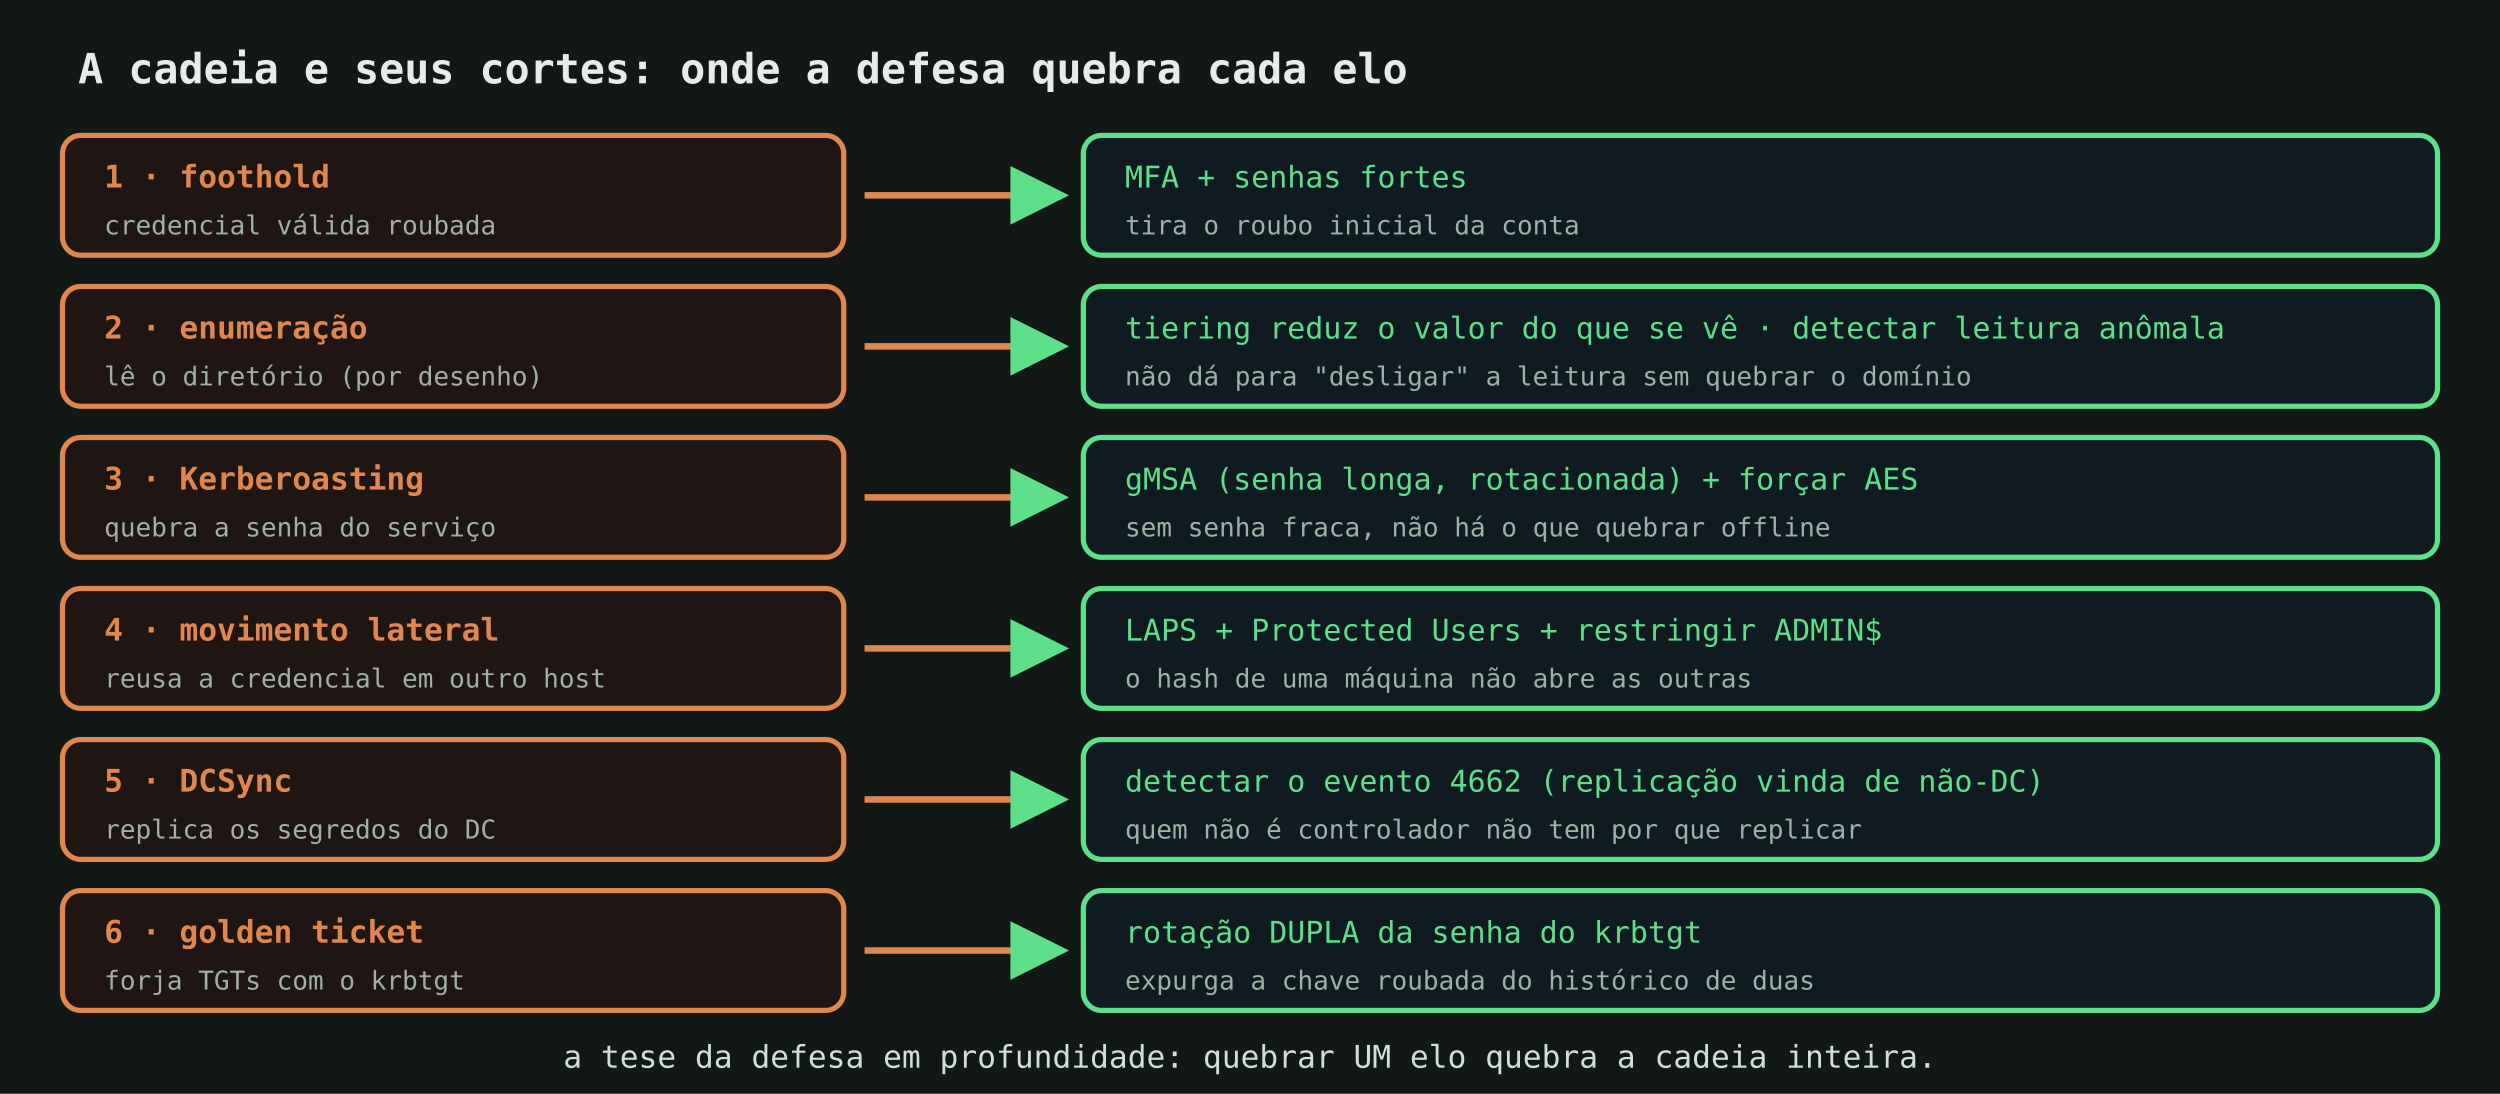
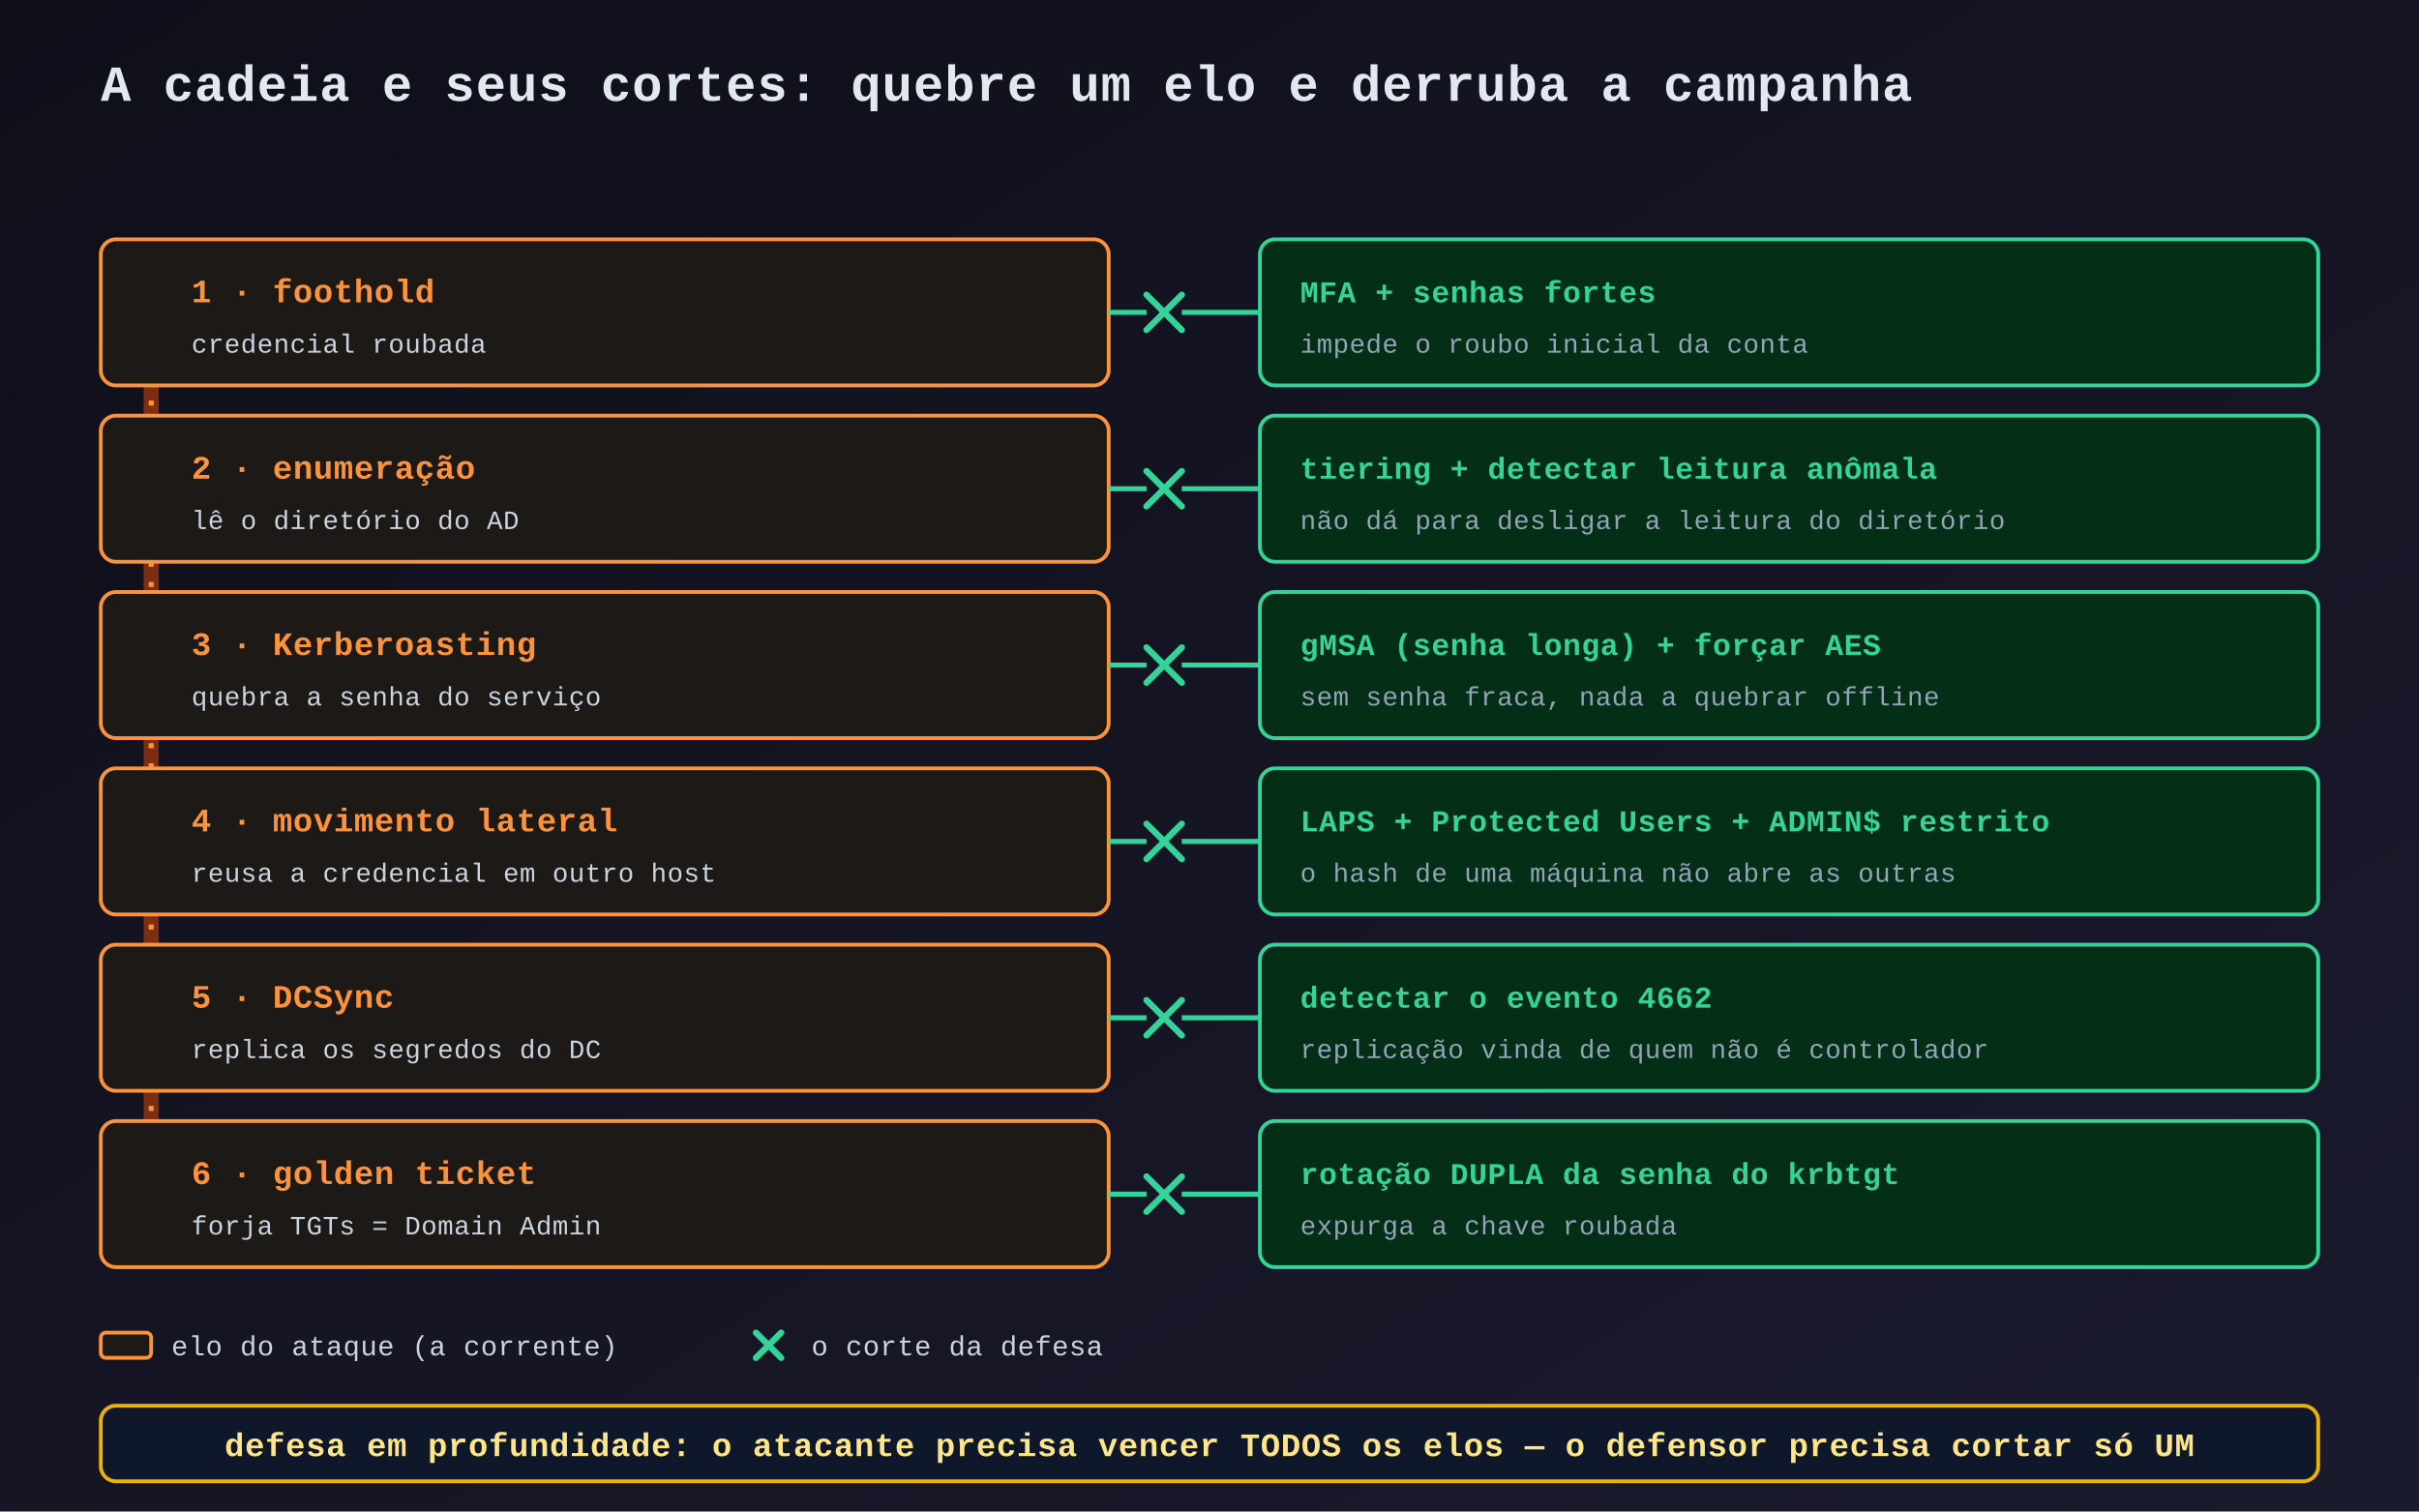
- <svg xmlns="http://www.w3.org/2000/svg" viewBox="0 0 960 420" role="img" aria-labelledby="t2 d2">
+ <svg xmlns="http://www.w3.org/2000/svg" viewBox="0 0 960 600" width="960" height="600" role="img" aria-labelledby="t d">
  <style>
-     text { font-family: ui-monospace, "DejaVu Sans Mono", Menlo, Consolas, monospace; fill: #e6ede8; }
-     .t { font-size: 16px; font-weight: 700; }
-     .atk { font-size: 12px; font-weight: 700; fill: #e0864f; }
-     .def { font-size: 11.5px; fill: #5ee08a; }
-     .lab { font-size: 10px; fill: #9fb0a6; }
-     .abox { fill: #1f1512; stroke: #e0864f; stroke-width: 2; }
-     .dbox { fill: #0f1b20; stroke: #5ee08a; stroke-width: 2; }
-     .cut { stroke: #e0864f; stroke-width: 2.5; marker-end: url(#sc); }
-     .rule { font-size: 12px; fill: #cfe0d6; }
+     text { font-family: 'SF Mono','Fira Code','Cascadia Code','Courier New',monospace; fill: #e2e8f0; letter-spacing: 0.02em; }
+     .title { font-size: 20px; font-weight: 700; }
+     .atk  { font-size: 13px; font-weight: 700; fill: #fb923c; }
+     .atks { font-size: 10.5px; fill: #cbd5e1; }
+     .def  { font-size: 12px; font-weight: 700; fill: #34d399; }
+     .defs { font-size: 10.5px; fill: #94a3b8; }
+     .lg   { font-size: 11px; fill: #cbd5e1; }
+     .banner { font-size: 13px; font-weight: 700; fill: #fde68a; }
  </style>
  <defs>
-     <marker id="sc" markerWidth="10" markerHeight="10" refX="8" refY="4.5" orient="auto">
-       <path d="M0,0 L9,4.5 L0,9 z" fill="#5ee08a" />
-     </marker>
+     <linearGradient id="bg-grad" x1="0%" y1="0%" x2="100%" y2="100%">
+       <stop offset="0%" stop-color="#0f0f1a" />
+       <stop offset="100%" stop-color="#1a1a2e" />
+     </linearGradient>
  </defs>
-   <rect width="960" height="420" fill="#121815" />
-   <text class="t" x="30" y="32">A cadeia e seus cortes: onde a defesa quebra cada elo</text>
-   <rect class="abox" x="24" y="52" width="300" height="46" rx="7" />
-   <text class="atk" x="40" y="72">1 · foothold</text>
-   <text class="lab" x="40" y="90">credencial válida roubada</text>
-   <path class="cut" d="M332 75 L408 75" />
-   <rect class="dbox" x="416" y="52" width="520" height="46" rx="7" />
-   <text class="def" x="432" y="72">MFA + senhas fortes</text>
-   <text class="lab" x="432" y="90">tira o roubo inicial da conta</text>
-   <rect class="abox" x="24" y="110" width="300" height="46" rx="7" />
-   <text class="atk" x="40" y="130">2 · enumeração</text>
-   <text class="lab" x="40" y="148">lê o diretório (por desenho)</text>
-   <path class="cut" d="M332 133 L408 133" />
-   <rect class="dbox" x="416" y="110" width="520" height="46" rx="7" />
-   <text class="def" x="432" y="130">tiering reduz o valor do que se vê · detectar leitura anômala</text>
-   <text class="lab" x="432" y="148">não dá para "desligar" a leitura sem quebrar o domínio</text>
-   <rect class="abox" x="24" y="168" width="300" height="46" rx="7" />
-   <text class="atk" x="40" y="188">3 · Kerberoasting</text>
-   <text class="lab" x="40" y="206">quebra a senha do serviço</text>
-   <path class="cut" d="M332 191 L408 191" />
-   <rect class="dbox" x="416" y="168" width="520" height="46" rx="7" />
-   <text class="def" x="432" y="188">gMSA (senha longa, rotacionada) + forçar AES</text>
-   <text class="lab" x="432" y="206">sem senha fraca, não há o que quebrar offline</text>
-   <rect class="abox" x="24" y="226" width="300" height="46" rx="7" />
-   <text class="atk" x="40" y="246">4 · movimento lateral</text>
-   <text class="lab" x="40" y="264">reusa a credencial em outro host</text>
-   <path class="cut" d="M332 249 L408 249" />
-   <rect class="dbox" x="416" y="226" width="520" height="46" rx="7" />
-   <text class="def" x="432" y="246">LAPS + Protected Users + restringir ADMIN$</text>
-   <text class="lab" x="432" y="264">o hash de uma máquina não abre as outras</text>
-   <rect class="abox" x="24" y="284" width="300" height="46" rx="7" />
-   <text class="atk" x="40" y="304">5 · DCSync</text>
-   <text class="lab" x="40" y="322">replica os segredos do DC</text>
-   <path class="cut" d="M332 307 L408 307" />
-   <rect class="dbox" x="416" y="284" width="520" height="46" rx="7" />
-   <text class="def" x="432" y="304">detectar o evento 4662 (replicação vinda de não-DC)</text>
-   <text class="lab" x="432" y="322">quem não é controlador não tem por que replicar</text>
-   <rect class="abox" x="24" y="342" width="300" height="46" rx="7" />
-   <text class="atk" x="40" y="362">6 · golden ticket</text>
-   <text class="lab" x="40" y="380">forja TGTs com o krbtgt</text>
-   <path class="cut" d="M332 365 L408 365" />
-   <rect class="dbox" x="416" y="342" width="520" height="46" rx="7" />
-   <text class="def" x="432" y="362">rotação DUPLA da senha do krbtgt</text>
-   <text class="lab" x="432" y="380">expurga a chave roubada do histórico de duas</text>
-   <text class="rule" x="480" y="410" text-anchor="middle">a tese da defesa em profundidade: quebrar UM elo quebra a cadeia inteira.</text>
+   <rect width="960" height="600" fill="url(#bg-grad)" />
+   <text class="title" x="40" y="40">A cadeia e seus cortes: quebre um elo e derruba a campanha</text>
+   <line x1="60" y1="95" x2="60" y2="503" stroke="#7c2d12" stroke-width="6" />
+   <line x1="60" y1="95" x2="60" y2="503" stroke="#fb923c" stroke-width="2" stroke-dasharray="2 6" />
+   <rect x="40" y="95" width="400" height="58" rx="6" fill="#1c1917" stroke="#fb923c" stroke-width="1.5" />
+   <text class="atk" x="76" y="120">1 · foothold</text>
+   <text class="atks" x="76" y="140">credencial roubada</text>
+   <g transform="translate(455,124)" stroke="#34d399" stroke-width="2.5" stroke-linecap="round">
+     <line x1="0" y1="-7" x2="14" y2="7" />
+     <line x1="0" y1="7" x2="14" y2="-7" />
+   </g>
+   <line x1="440" y1="124" x2="455" y2="124" stroke="#34d399" stroke-width="2" />
+   <line x1="469" y1="124" x2="500" y2="124" stroke="#34d399" stroke-width="2" />
+   <rect x="500" y="95" width="420" height="58" rx="6" fill="#052e16" stroke="#34d399" stroke-width="1.5" />
+   <text class="def" x="516" y="120">MFA + senhas fortes</text>
+   <text class="defs" x="516" y="140">impede o roubo inicial da conta</text>
+   <rect x="40" y="165" width="400" height="58" rx="6" fill="#1c1917" stroke="#fb923c" stroke-width="1.5" />
+   <text class="atk" x="76" y="190">2 · enumeração</text>
+   <text class="atks" x="76" y="210">lê o diretório do AD</text>
+   <g transform="translate(455,194)" stroke="#34d399" stroke-width="2.5" stroke-linecap="round">
+     <line x1="0" y1="-7" x2="14" y2="7" />
+     <line x1="0" y1="7" x2="14" y2="-7" />
+   </g>
+   <line x1="440" y1="194" x2="455" y2="194" stroke="#34d399" stroke-width="2" />
+   <line x1="469" y1="194" x2="500" y2="194" stroke="#34d399" stroke-width="2" />
+   <rect x="500" y="165" width="420" height="58" rx="6" fill="#052e16" stroke="#34d399" stroke-width="1.5" />
+   <text class="def" x="516" y="190">tiering + detectar leitura anômala</text>
+   <text class="defs" x="516" y="210">não dá para desligar a leitura do diretório</text>
+   <rect x="40" y="235" width="400" height="58" rx="6" fill="#1c1917" stroke="#fb923c" stroke-width="1.5" />
+   <text class="atk" x="76" y="260">3 · Kerberoasting</text>
+   <text class="atks" x="76" y="280">quebra a senha do serviço</text>
+   <g transform="translate(455,264)" stroke="#34d399" stroke-width="2.5" stroke-linecap="round">
+     <line x1="0" y1="-7" x2="14" y2="7" />
+     <line x1="0" y1="7" x2="14" y2="-7" />
+   </g>
+   <line x1="440" y1="264" x2="455" y2="264" stroke="#34d399" stroke-width="2" />
+   <line x1="469" y1="264" x2="500" y2="264" stroke="#34d399" stroke-width="2" />
+   <rect x="500" y="235" width="420" height="58" rx="6" fill="#052e16" stroke="#34d399" stroke-width="1.5" />
+   <text class="def" x="516" y="260">gMSA (senha longa) + forçar AES</text>
+   <text class="defs" x="516" y="280">sem senha fraca, nada a quebrar offline</text>
+   <rect x="40" y="305" width="400" height="58" rx="6" fill="#1c1917" stroke="#fb923c" stroke-width="1.5" />
+   <text class="atk" x="76" y="330">4 · movimento lateral</text>
+   <text class="atks" x="76" y="350">reusa a credencial em outro host</text>
+   <g transform="translate(455,334)" stroke="#34d399" stroke-width="2.5" stroke-linecap="round">
+     <line x1="0" y1="-7" x2="14" y2="7" />
+     <line x1="0" y1="7" x2="14" y2="-7" />
+   </g>
+   <line x1="440" y1="334" x2="455" y2="334" stroke="#34d399" stroke-width="2" />
+   <line x1="469" y1="334" x2="500" y2="334" stroke="#34d399" stroke-width="2" />
+   <rect x="500" y="305" width="420" height="58" rx="6" fill="#052e16" stroke="#34d399" stroke-width="1.5" />
+   <text class="def" x="516" y="330">LAPS + Protected Users + ADMIN$ restrito</text>
+   <text class="defs" x="516" y="350">o hash de uma máquina não abre as outras</text>
+   <rect x="40" y="375" width="400" height="58" rx="6" fill="#1c1917" stroke="#fb923c" stroke-width="1.5" />
+   <text class="atk" x="76" y="400">5 · DCSync</text>
+   <text class="atks" x="76" y="420">replica os segredos do DC</text>
+   <g transform="translate(455,404)" stroke="#34d399" stroke-width="2.5" stroke-linecap="round">
+     <line x1="0" y1="-7" x2="14" y2="7" />
+     <line x1="0" y1="7" x2="14" y2="-7" />
+   </g>
+   <line x1="440" y1="404" x2="455" y2="404" stroke="#34d399" stroke-width="2" />
+   <line x1="469" y1="404" x2="500" y2="404" stroke="#34d399" stroke-width="2" />
+   <rect x="500" y="375" width="420" height="58" rx="6" fill="#052e16" stroke="#34d399" stroke-width="1.5" />
+   <text class="def" x="516" y="400">detectar o evento 4662</text>
+   <text class="defs" x="516" y="420">replicação vinda de quem não é controlador</text>
+   <rect x="40" y="445" width="400" height="58" rx="6" fill="#1c1917" stroke="#fb923c" stroke-width="1.5" />
+   <text class="atk" x="76" y="470">6 · golden ticket</text>
+   <text class="atks" x="76" y="490">forja TGTs = Domain Admin</text>
+   <g transform="translate(455,474)" stroke="#34d399" stroke-width="2.5" stroke-linecap="round">
+     <line x1="0" y1="-7" x2="14" y2="7" />
+     <line x1="0" y1="7" x2="14" y2="-7" />
+   </g>
+   <line x1="440" y1="474" x2="455" y2="474" stroke="#34d399" stroke-width="2" />
+   <line x1="469" y1="474" x2="500" y2="474" stroke="#34d399" stroke-width="2" />
+   <rect x="500" y="445" width="420" height="58" rx="6" fill="#052e16" stroke="#34d399" stroke-width="1.5" />
+   <text class="def" x="516" y="470">rotação DUPLA da senha do krbtgt</text>
+   <text class="defs" x="516" y="490">expurga a chave roubada</text>
+   <g transform="translate(40,540)">
+     <rect x="0" y="-11" width="20" height="10" rx="2" fill="#1c1917" stroke="#fb923c" stroke-width="1.5" />
+     <text class="lg" x="28" y="-2">elo do ataque (a corrente)</text>
+     <g transform="translate(260,-6)" stroke="#34d399" stroke-width="2.5" stroke-linecap="round">
+       <line x1="0" y1="-5" x2="10" y2="5" />
+       <line x1="0" y1="5" x2="10" y2="-5" />
+     </g>
+     <text class="lg" x="282" y="-2">o corte da defesa</text>
+   </g>
+   <rect x="40" y="558" width="880" height="30" rx="6" fill="#0f172a" stroke="#eab308" stroke-width="1.5" />
+   <text class="banner" x="480" y="578" text-anchor="middle">defesa em profundidade: o atacante precisa vencer TODOS os elos — o defensor precisa cortar só UM</text>
</svg>
